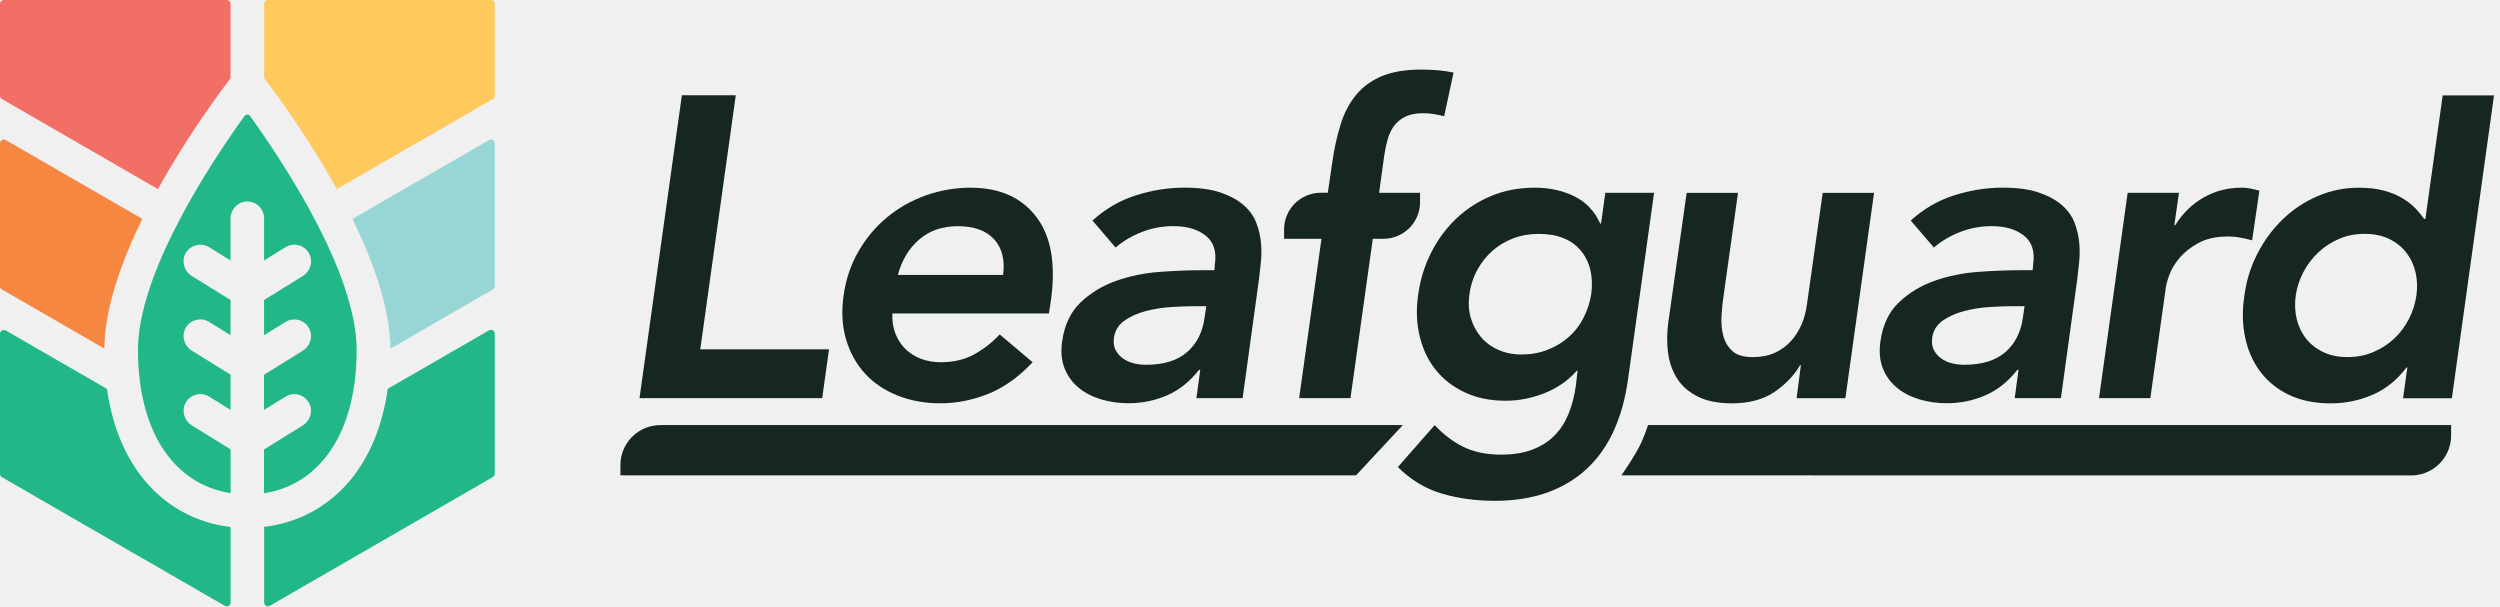
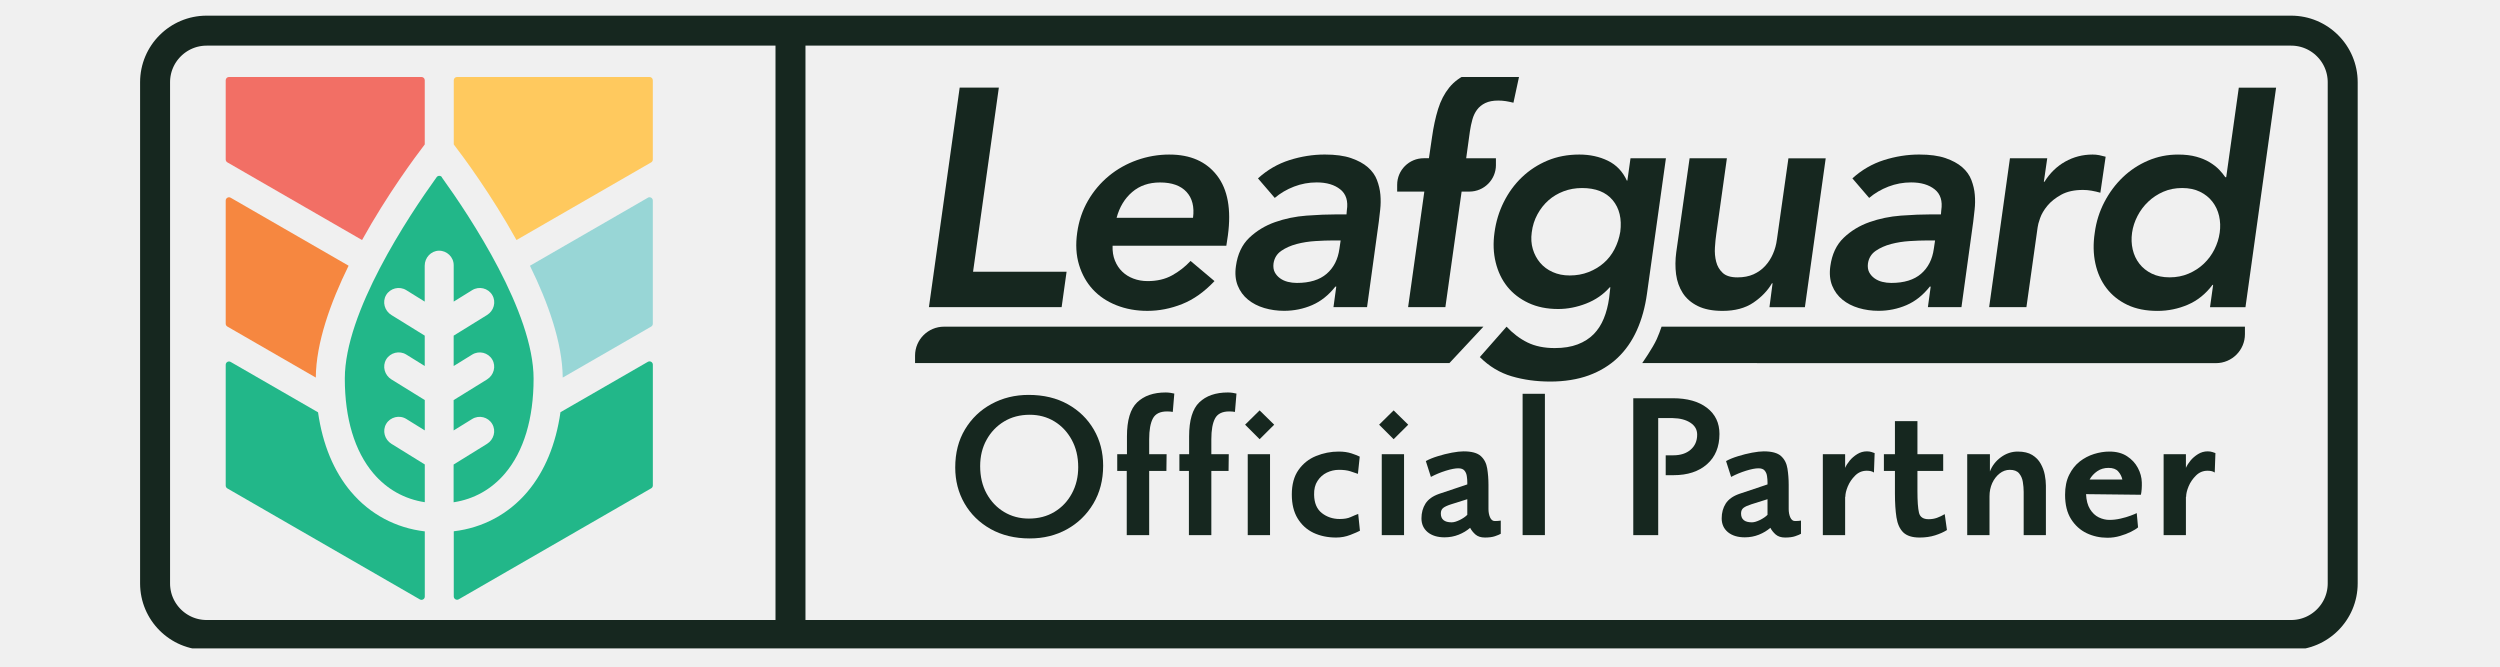
- <svg xmlns="http://www.w3.org/2000/svg" width="235" height="57" viewBox="0 0 235 57" fill="none">
-   <g clip-path="url(#clip0_881_8614)">
-     <path d="M23.545 10.926C23.403 10.728 23.107 10.728 22.965 10.926C19.83 15.286 12.969 25.656 12.969 32.887C12.969 37.23 14.04 40.797 16.071 43.2C17.542 44.941 19.457 46.015 21.677 46.356V42.241L18.045 39.992C17.305 39.533 17.03 38.562 17.474 37.816C17.918 37.07 18.913 36.815 19.662 37.28L21.674 38.529V35.22L18.042 32.97C17.302 32.511 17.027 31.54 17.471 30.794C17.915 30.048 18.91 29.794 19.659 30.259L21.672 31.508V28.198L18.039 25.949C17.299 25.49 17.024 24.519 17.468 23.773C17.912 23.027 18.907 22.773 19.656 23.237L21.669 24.486V20.57C21.669 19.7 22.349 18.954 23.217 18.939C24.084 18.924 24.824 19.635 24.824 20.517V24.486L26.837 23.24C27.586 22.775 28.575 23.015 29.024 23.776C29.474 24.537 29.193 25.496 28.453 25.952L24.821 28.201V31.511L26.834 30.265C27.583 29.8 28.572 30.04 29.021 30.8C29.465 31.546 29.19 32.52 28.45 32.976L24.818 35.226V38.535L26.831 37.289C27.58 36.824 28.569 37.064 29.018 37.825C29.468 38.585 29.187 39.541 28.447 40L24.815 42.25V46.365C27.032 46.024 28.95 44.95 30.422 43.209C32.452 40.806 33.524 37.242 33.524 32.896C33.524 25.662 26.662 15.292 23.527 10.935L23.545 10.926Z" fill="#22B789" />
-     <path d="M46.145 0H25.19C24.992 0 24.832 0.16 24.832 0.358V7.353C25.856 8.688 28.908 12.8 31.661 17.776L46.325 9.31C46.438 9.244 46.506 9.126 46.506 8.999V0.358C46.506 0.16 46.346 0 46.148 0H46.145Z" fill="#FFC95E" />
-     <path d="M45.968 13.164L33.127 20.579C35.113 24.628 36.664 28.988 36.697 32.772L46.326 27.212C46.439 27.147 46.507 27.029 46.507 26.902V13.472C46.507 13.196 46.208 13.022 45.968 13.161V13.164Z" fill="#98D6D6" />
-     <path d="M45.967 31.052L36.45 36.546C35.956 40.036 34.737 42.993 32.851 45.225C30.794 47.658 27.991 49.153 24.832 49.526V56.63C24.832 56.906 25.131 57.08 25.371 56.941L46.328 44.843C46.441 44.778 46.509 44.66 46.509 44.532V31.363C46.509 31.087 46.21 30.913 45.97 31.052H45.967Z" fill="#22B789" />
-     <path d="M13.655 45.237C11.769 43.005 10.547 40.044 10.056 36.557L0.539 31.064C0.299 30.924 0 31.099 0 31.374V44.544C0 44.671 0.068 44.79 0.181 44.855L21.138 56.953C21.378 57.092 21.677 56.917 21.677 56.642V49.538C18.521 49.165 15.715 47.673 13.658 45.237H13.655Z" fill="#22B789" />
-     <path d="M13.38 20.576L0.539 13.164C0.299 13.024 0 13.199 0 13.475V26.899C0 27.026 0.068 27.144 0.181 27.209L9.81 32.769C9.842 28.985 11.393 24.625 13.38 20.576Z" fill="#F68740" />
-     <path d="M21.674 7.353V0.358C21.674 0.16 21.514 0 21.316 0H0.358C0.16 0 0 0.16 0 0.358V8.999C0 9.126 0.068 9.244 0.181 9.31L14.845 17.776C17.598 12.8 20.653 8.688 21.674 7.353Z" fill="#F26F65" />
-     <path d="M69.163 8.957H64.096L60.114 37.425H77.286L77.928 32.84H65.824L69.163 8.957Z" fill="#16271f" />
-     <path d="M91.237 17.642C89.79 17.642 88.389 17.885 87.037 18.364C85.684 18.847 84.47 19.531 83.399 20.416C82.327 21.301 81.427 22.366 80.705 23.613C79.983 24.859 79.512 26.247 79.299 27.775C79.083 29.302 79.163 30.69 79.539 31.936C79.915 33.183 80.51 34.248 81.327 35.133C82.144 36.019 83.162 36.702 84.382 37.185C85.601 37.667 86.936 37.91 88.384 37.91C89.911 37.91 91.412 37.614 92.886 37.025C94.36 36.436 95.754 35.444 97.069 34.05L93.972 31.436C93.274 32.188 92.477 32.81 91.581 33.307C90.684 33.804 89.63 34.05 88.425 34.05C87.756 34.05 87.137 33.944 86.575 33.727C86.013 33.514 85.53 33.212 85.127 32.822C84.725 32.434 84.411 31.957 84.183 31.395C83.955 30.832 83.855 30.19 83.881 29.465H98.599L98.8 28.139C99.256 24.761 98.785 22.168 97.394 20.36C96 18.551 93.949 17.645 91.243 17.645L91.237 17.642ZM94.292 25.845H84.399C84.775 24.45 85.444 23.337 86.409 22.509C87.374 21.677 88.579 21.262 90.026 21.262C91.554 21.262 92.694 21.671 93.445 22.488C94.194 23.305 94.475 24.424 94.289 25.845H94.292Z" fill="#16271f" />
-     <path d="M118.097 20.957C117.857 20.327 117.461 19.77 116.91 19.288C116.36 18.805 115.637 18.412 114.737 18.101C113.84 17.793 112.707 17.639 111.339 17.639C109.812 17.639 108.29 17.882 106.775 18.361C105.259 18.844 103.9 19.634 102.693 20.733L104.865 23.266C105.588 22.651 106.419 22.159 107.358 21.798C108.296 21.437 109.273 21.256 110.294 21.256C111.582 21.256 112.6 21.558 113.349 22.162C114.098 22.766 114.379 23.669 114.193 24.877L114.151 25.401H112.947C111.742 25.401 110.419 25.454 108.986 25.56C107.55 25.667 106.192 25.948 104.904 26.404C103.616 26.86 102.506 27.538 101.568 28.435C100.629 29.332 100.052 30.56 99.839 32.114C99.703 33.079 99.786 33.923 100.079 34.648C100.375 35.373 100.816 35.974 101.405 36.457C101.994 36.939 102.699 37.3 103.516 37.543C104.333 37.786 105.185 37.904 106.07 37.904C107.358 37.904 108.569 37.656 109.708 37.161C110.848 36.664 111.845 35.868 112.704 34.769H112.825L112.464 37.422H116.807L118.334 26.324C118.387 25.868 118.446 25.338 118.515 24.735C118.58 24.131 118.589 23.509 118.535 22.864C118.482 22.221 118.334 21.585 118.094 20.954L118.097 20.957ZM113.231 29.864C113.044 31.232 112.494 32.309 111.582 33.103C110.67 33.893 109.383 34.29 107.722 34.29C107.319 34.29 106.932 34.242 106.556 34.148C106.18 34.053 105.845 33.899 105.549 33.686C105.253 33.473 105.025 33.209 104.865 32.901C104.706 32.594 104.649 32.212 104.706 31.756C104.812 31.06 105.147 30.516 105.712 30.128C106.274 29.74 106.938 29.444 107.701 29.243C108.465 29.041 109.27 28.914 110.114 28.861C110.957 28.808 111.715 28.781 112.384 28.781H113.391L113.231 29.867V29.864Z" fill="#16271f" />
-     <path d="M150.504 21.02H150.424C149.888 19.841 149.071 18.983 147.973 18.447C146.875 17.912 145.641 17.642 144.273 17.642C142.772 17.642 141.399 17.903 140.152 18.427C138.906 18.951 137.808 19.667 136.855 20.578C135.902 21.49 135.12 22.562 134.502 23.796C133.886 25.03 133.483 26.357 133.297 27.777C133.107 29.145 133.161 30.433 133.457 31.637C133.753 32.842 134.253 33.89 134.963 34.775C135.674 35.66 136.586 36.365 137.699 36.886C138.812 37.41 140.09 37.67 141.538 37.67C142.743 37.67 143.95 37.436 145.155 36.966C146.36 36.498 147.381 35.794 148.21 34.855H148.29L148.13 36.261C147.994 37.226 147.769 38.105 147.446 38.896C147.124 39.686 146.688 40.364 146.141 40.926C145.59 41.489 144.9 41.933 144.069 42.252C143.237 42.575 142.245 42.735 141.094 42.735C139.726 42.735 138.554 42.492 137.574 42.013C136.594 41.53 135.692 40.846 134.86 39.961L131.402 43.901C132.607 45.109 133.984 45.938 135.523 46.394C137.065 46.85 138.732 47.078 140.528 47.078C142.325 47.078 144.066 46.808 145.513 46.272C146.961 45.737 148.201 44.979 149.231 43.999C150.261 43.019 151.093 41.829 151.724 40.42C152.354 39.014 152.789 37.436 153.029 35.696L155.483 18.125H150.898L150.495 21.02H150.504ZM149.577 27.653C149.444 28.458 149.196 29.207 148.834 29.906C148.473 30.604 148.012 31.199 147.446 31.694C146.884 32.191 146.227 32.585 145.475 32.881C144.723 33.177 143.906 33.322 143.024 33.322C142.219 33.322 141.487 33.174 140.833 32.881C140.176 32.588 139.634 32.185 139.205 31.676C138.776 31.167 138.462 30.578 138.261 29.906C138.06 29.237 138.012 28.512 138.119 27.736C138.225 26.878 138.474 26.093 138.862 25.383C139.25 24.672 139.726 24.069 140.289 23.574C140.851 23.077 141.502 22.689 142.239 22.408C142.976 22.127 143.773 21.985 144.631 21.985C146.401 21.985 147.721 22.509 148.592 23.553C149.462 24.598 149.791 25.966 149.577 27.656V27.653Z" fill="#16271f" />
-     <path d="M169.842 28.66C169.762 29.302 169.594 29.921 169.339 30.51C169.085 31.099 168.75 31.623 168.333 32.079C167.918 32.535 167.415 32.896 166.826 33.165C166.237 33.434 165.538 33.568 164.736 33.568C163.878 33.568 163.241 33.372 162.827 32.984C162.412 32.597 162.128 32.114 161.983 31.537C161.835 30.96 161.782 30.344 161.823 29.687C161.862 29.03 161.924 28.435 162.004 27.899L163.372 18.128H158.547L156.818 30.311C156.685 31.303 156.679 32.256 156.797 33.165C156.919 34.077 157.206 34.888 157.661 35.598C158.117 36.309 158.769 36.871 159.612 37.288C160.456 37.703 161.521 37.913 162.809 37.913C164.416 37.913 165.746 37.558 166.791 36.847C167.835 36.137 168.641 35.299 169.203 34.334H169.283L168.88 37.431H173.466L176.159 18.131H171.334L169.845 28.666L169.842 28.66Z" fill="#16271f" />
-     <path d="M195.015 20.957C194.775 20.327 194.379 19.77 193.828 19.288C193.278 18.805 192.555 18.412 191.655 18.101C190.758 17.793 189.625 17.639 188.257 17.639C186.73 17.639 185.208 17.882 183.693 18.361C182.177 18.844 180.818 19.634 179.611 20.733L181.783 23.266C182.506 22.651 183.337 22.159 184.276 21.798C185.214 21.437 186.191 21.256 187.212 21.256C188.5 21.256 189.518 21.558 190.267 22.162C191.016 22.766 191.297 23.669 191.111 24.877L191.069 25.401H189.864C188.66 25.401 187.337 25.454 185.904 25.56C184.468 25.667 183.11 25.948 181.822 26.404C180.534 26.86 179.424 27.538 178.486 28.435C177.547 29.332 176.97 30.56 176.757 32.114C176.621 33.079 176.704 33.923 176.997 34.648C177.293 35.373 177.734 35.974 178.323 36.457C178.912 36.939 179.617 37.3 180.434 37.543C181.251 37.786 182.103 37.904 182.988 37.904C184.276 37.904 185.486 37.656 186.626 37.161C187.766 36.664 188.763 35.868 189.622 34.769H189.743L189.382 37.422H193.725L195.252 26.324C195.305 25.868 195.364 25.338 195.432 24.735C195.498 24.131 195.506 23.509 195.453 22.864C195.4 22.221 195.252 21.585 195.012 20.954L195.015 20.957ZM190.149 29.864C189.962 31.232 189.412 32.309 188.5 33.103C187.588 33.893 186.301 34.29 184.64 34.29C184.237 34.29 183.85 34.242 183.474 34.148C183.098 34.053 182.763 33.899 182.467 33.686C182.171 33.473 181.943 33.209 181.783 32.901C181.624 32.594 181.567 32.212 181.624 31.756C181.73 31.06 182.065 30.516 182.63 30.128C183.192 29.74 183.855 29.444 184.619 29.243C185.383 29.041 186.188 28.914 187.032 28.861C187.875 28.808 188.633 28.781 189.302 28.781H190.309L190.149 29.867V29.864Z" fill="#16271f" />
-     <path d="M212.383 17.924C212.086 17.844 211.805 17.776 211.539 17.722C211.27 17.669 210.988 17.642 210.695 17.642C209.408 17.642 208.224 17.95 207.137 18.566C206.051 19.182 205.16 20.055 204.464 21.18H204.384L204.825 18.125H200L197.307 37.425H202.132L203.579 27.091C203.606 26.825 203.712 26.422 203.902 25.886C204.088 25.351 204.405 24.815 204.846 24.279C205.287 23.743 205.885 23.267 206.634 22.852C207.383 22.438 208.324 22.23 209.449 22.23C209.825 22.23 210.198 22.263 210.574 22.331C210.95 22.399 211.323 22.485 211.699 22.592L212.383 17.927V17.924Z" fill="#16271f" />
-     <path d="M133.484 19.004V18.122H129.636L130.118 14.623C130.198 14.087 130.305 13.578 130.441 13.095C130.574 12.613 130.775 12.19 131.045 11.829C131.311 11.467 131.666 11.18 132.11 10.964C132.551 10.751 133.108 10.642 133.78 10.642C134.129 10.642 134.464 10.668 134.786 10.722C135.109 10.775 135.429 10.843 135.751 10.923L136.636 6.82C135.725 6.634 134.718 6.539 133.62 6.539C132.119 6.539 130.873 6.746 129.881 7.163C128.89 7.581 128.079 8.176 127.448 8.951C126.818 9.73 126.335 10.659 126.001 11.746C125.666 12.832 125.403 14.046 125.216 15.384L124.814 18.119H124.151C122.247 18.119 120.705 19.661 120.705 21.564V22.447H124.219L122.12 37.422H126.945L129.044 22.447H130.041C131.945 22.447 133.487 20.904 133.487 19.001L133.484 19.004Z" fill="#16271f" />
-     <path d="M131.018 39.959H62.074C60.002 39.959 58.32 41.64 58.32 43.712V44.683H124.852C127.365 44.683 127.466 44.683 127.466 44.683C127.673 44.467 131.864 39.962 131.867 39.959H131.021H131.018Z" fill="#16271f" />
-     <path d="M229.616 8.957L227.985 20.579H227.864C227.648 20.256 227.381 19.93 227.059 19.593C226.736 19.259 226.333 18.945 225.851 18.649C225.368 18.353 224.791 18.113 224.122 17.926C223.453 17.74 222.66 17.645 221.748 17.645C220.381 17.645 219.087 17.906 217.867 18.43C216.648 18.954 215.562 19.67 214.611 20.582C213.658 21.493 212.862 22.565 212.22 23.799C211.577 25.034 211.16 26.36 210.973 27.781C210.757 29.201 210.784 30.528 211.053 31.762C211.32 32.996 211.802 34.068 212.501 34.98C213.199 35.891 214.096 36.608 215.195 37.132C216.293 37.656 217.592 37.916 219.096 37.916C220.464 37.916 221.769 37.647 223.015 37.111C224.261 36.575 225.327 35.717 226.212 34.539H226.292L225.889 37.434H230.475L234.438 8.966H229.613L229.616 8.957ZM227.142 27.775C227.035 28.527 226.807 29.249 226.458 29.945C226.108 30.643 225.653 31.259 225.09 31.795C224.528 32.33 223.871 32.76 223.119 33.082C222.367 33.405 221.55 33.565 220.665 33.565C219.78 33.565 219.01 33.405 218.353 33.082C217.696 32.76 217.16 32.333 216.746 31.795C216.331 31.259 216.041 30.643 215.881 29.945C215.721 29.249 215.695 28.524 215.801 27.775C215.908 27.026 216.145 26.301 216.506 25.602C216.867 24.906 217.329 24.288 217.894 23.752C218.457 23.216 219.108 22.787 219.845 22.464C220.582 22.142 221.393 21.982 222.278 21.982C223.163 21.982 223.933 22.142 224.59 22.464C225.247 22.787 225.783 23.216 226.197 23.752C226.612 24.288 226.902 24.903 227.062 25.602C227.221 26.301 227.248 27.023 227.142 27.775Z" fill="#16271f" />
-     <path d="M230.406 39.959H154.917C154.731 40.512 154.53 41.054 154.299 41.569C153.787 42.718 152.413 44.683 152.413 44.683L226.653 44.689C228.725 44.689 230.406 43.008 230.406 40.936V39.962V39.959Z" fill="#16271f" />
-   </g>
+ <svg xmlns="http://www.w3.org/2000/svg" width="750" zoomAndPan="magnify" viewBox="0 0 562.5 150" height="200" preserveAspectRatio="xMidYMid meet" version="1.0">
  <defs>
-     <clipPath id="clip0_881_8614">
-       <rect width="234.441" height="57" fill="white" />
+     <g />
+     <clipPath id="9222760bc9">
+       <path d="M 31.52 3.523 L 530.57 3.523 L 530.57 145.895 L 31.52 145.895 Z M 31.52 3.523 " clip-rule="nonzero" />
+     </clipPath>
+     <clipPath id="45dbe2b5ac">
+       <path d="M 46.504 3.523 L 515.492 3.523 C 523.77 3.523 530.48 10.23 530.48 18.508 L 530.48 131.262 C 530.48 139.539 523.77 146.246 515.492 146.246 L 46.504 146.246 C 38.23 146.246 31.52 139.539 31.52 131.262 L 31.52 18.508 C 31.52 10.23 38.23 3.523 46.504 3.523 Z M 46.504 3.523 " clip-rule="nonzero" />
+     </clipPath>
+     <clipPath id="b36b0e55bd">
+       <path d="M 102 17.32 L 147 17.32 L 147 55 L 102 55 Z M 102 17.32 " clip-rule="nonzero" />
+     </clipPath>
+     <clipPath id="9e6b4941ce">
+       <path d="M 102 81 L 147 81 L 147 134.965 L 102 134.965 Z M 102 81 " clip-rule="nonzero" />
+     </clipPath>
+     <clipPath id="f7f1dbf141">
+       <path d="M 50.785 81 L 96 81 L 96 134.965 L 50.785 134.965 Z M 50.785 81 " clip-rule="nonzero" />
+     </clipPath>
+     <clipPath id="5701ac4033">
+       <path d="M 50.785 44 L 79 44 L 79 85 L 50.785 85 Z M 50.785 44 " clip-rule="nonzero" />
+     </clipPath>
+     <clipPath id="55c81be441">
+       <path d="M 50.785 17.32 L 96 17.32 L 96 55 L 50.785 55 Z M 50.785 17.32 " clip-rule="nonzero" />
+     </clipPath>
+     <clipPath id="a62d8a6506">
+       <path d="M 314 17.32 L 343 17.32 L 343 70 L 314 70 Z M 314 17.32 " clip-rule="nonzero" />
+     </clipPath>
+     <clipPath id="4df0932a5d">
+       <path d="M 471 19 L 512.125 19 L 512.125 70 L 471 70 Z M 471 19 " clip-rule="nonzero" />
    </clipPath>
  </defs>
+   <g clip-path="url(#9222760bc9)">
+     <g clip-path="url(#45dbe2b5ac)">
+       <path stroke-linecap="butt" transform="matrix(0.749334, 0, 0, 0.749334, 31.51253, 3.522622)" fill="none" stroke-linejoin="miter" d="M 20.006 0.001 L 645.88 0.001 C 656.926 0.001 665.882 8.952 665.882 19.998 L 665.882 170.47 C 665.882 181.516 656.926 190.467 645.88 190.467 L 20.006 190.467 C 8.965 190.467 0.009 181.516 0.009 170.47 L 0.009 19.998 C 0.009 8.952 8.965 0.001 20.006 0.001 Z M 20.006 0.001 " stroke="#16271f" stroke-width="18" stroke-opacity="1" stroke-miterlimit="4" />
+     </g>
+   </g>
+   <path fill="#22b789" d="M 99.438 39.871 C 99.145 39.461 98.531 39.461 98.238 39.871 C 91.762 48.867 77.582 70.27 77.582 85.195 C 77.582 94.16 79.797 101.52 83.992 106.48 C 87.035 110.074 90.992 112.293 95.578 112.996 L 95.578 104.504 L 88.074 99.859 C 86.543 98.914 85.977 96.91 86.895 95.367 C 87.809 93.828 89.867 93.305 91.414 94.262 L 95.574 96.84 L 95.574 90.012 L 88.066 85.367 C 86.539 84.422 85.969 82.418 86.887 80.879 C 87.805 79.336 89.859 78.812 91.406 79.77 L 95.566 82.348 L 95.566 75.52 L 88.062 70.875 C 86.531 69.93 85.965 67.926 86.879 66.387 C 87.797 64.844 89.852 64.32 91.402 65.277 L 95.559 67.859 L 95.559 59.773 C 95.559 57.977 96.969 56.438 98.758 56.406 C 100.551 56.379 102.082 57.844 102.082 59.664 L 102.082 67.859 L 106.238 65.285 C 107.789 64.324 109.832 64.82 110.762 66.391 C 111.691 67.961 111.109 69.941 109.578 70.883 L 102.074 75.523 L 102.074 82.355 L 106.234 79.785 C 107.781 78.824 109.824 79.32 110.754 80.891 C 111.672 82.43 111.102 84.438 109.574 85.379 L 102.066 90.023 L 102.066 96.852 L 106.227 94.281 C 107.773 93.32 109.816 93.816 110.746 95.387 C 111.676 96.957 111.098 98.93 109.566 99.879 L 102.062 104.52 L 102.062 113.012 C 106.645 112.312 110.605 110.094 113.648 106.5 C 117.844 101.539 120.059 94.184 120.059 85.215 C 120.059 70.281 105.879 48.883 99.402 39.887 Z M 99.438 39.871 " fill-opacity="1" fill-rule="nonzero" />
+   <g clip-path="url(#b36b0e55bd)">
+     <path fill="#ffc95e" d="M 146.137 17.32 L 102.836 17.32 C 102.426 17.32 102.098 17.648 102.098 18.059 L 102.098 32.496 C 104.215 35.25 110.52 43.738 116.207 54.008 L 146.512 36.535 C 146.742 36.398 146.883 36.156 146.883 35.891 L 146.883 18.059 C 146.883 17.648 146.555 17.32 146.145 17.32 Z M 146.137 17.32 " fill-opacity="1" fill-rule="nonzero" />
+   </g>
+   <path fill="#98d6d6" d="M 145.77 44.488 L 119.238 59.793 C 123.34 68.148 126.547 77.148 126.613 84.957 L 146.512 73.484 C 146.742 73.348 146.883 73.105 146.883 72.844 L 146.883 45.125 C 146.883 44.555 146.266 44.195 145.77 44.48 Z M 145.77 44.488 " fill-opacity="1" fill-rule="nonzero" />
+   <g clip-path="url(#9e6b4941ce)">
+     <path fill="#22b789" d="M 145.77 81.41 L 126.105 92.746 C 125.082 99.949 122.562 106.055 118.668 110.66 C 114.414 115.684 108.625 118.77 102.098 119.539 L 102.098 134.199 C 102.098 134.77 102.715 135.129 103.211 134.844 L 146.516 109.871 C 146.75 109.738 146.891 109.492 146.891 109.23 L 146.891 82.051 C 146.891 81.48 146.27 81.121 145.777 81.41 Z M 145.77 81.41 " fill-opacity="1" fill-rule="nonzero" />
+   </g>
+   <g clip-path="url(#f7f1dbf141)">
+     <path fill="#22b789" d="M 79 110.684 C 75.105 106.078 72.578 99.969 71.562 92.773 L 51.898 81.434 C 51.402 81.145 50.785 81.508 50.785 82.074 L 50.785 109.254 C 50.785 109.52 50.926 109.762 51.16 109.898 L 94.465 134.867 C 94.961 135.152 95.578 134.793 95.578 134.227 L 95.578 119.562 C 89.059 118.793 83.258 115.715 79.008 110.684 Z M 79 110.684 " fill-opacity="1" fill-rule="nonzero" />
+   </g>
+   <g clip-path="url(#5701ac4033)">
+     <path fill="#f68740" d="M 78.434 59.785 L 51.898 44.488 C 51.402 44.199 50.785 44.562 50.785 45.129 L 50.785 72.836 C 50.785 73.098 50.926 73.344 51.16 73.477 L 71.055 84.953 C 71.121 77.145 74.328 68.145 78.434 59.785 Z M 78.434 59.785 " fill-opacity="1" fill-rule="nonzero" />
+   </g>
+   <g clip-path="url(#55c81be441)">
+     <path fill="#f26f65" d="M 95.57 32.496 L 95.57 18.059 C 95.57 17.648 95.242 17.32 94.832 17.32 L 51.523 17.32 C 51.117 17.32 50.785 17.648 50.785 18.059 L 50.785 35.891 C 50.785 36.156 50.926 36.398 51.16 36.535 L 81.461 54.008 C 87.148 43.738 93.461 35.25 95.57 32.496 Z M 95.57 32.496 " fill-opacity="1" fill-rule="nonzero" />
+   </g>
+   <path stroke-linecap="butt" transform="matrix(0, -0.749334, 0.749334, 0, 174.4881, 144.0614)" fill="none" stroke-linejoin="miter" d="M -0.002 4.499 L 184.85 4.499 " stroke="#16271f" stroke-width="9" stroke-opacity="1" stroke-miterlimit="4" />
+   <path fill="#16271f" d="M 224.742 19.703 L 215.93 19.703 L 209.008 69.102 L 238.867 69.102 L 239.98 61.145 L 218.938 61.145 Z M 224.742 19.703 " fill-opacity="1" fill-rule="nonzero" />
+   <path fill="#16271f" d="M 263.125 34.773 C 260.605 34.773 258.172 35.195 255.82 36.027 C 253.469 36.863 251.359 38.051 249.496 39.586 C 247.633 41.121 246.066 42.973 244.809 45.133 C 243.555 47.297 242.734 49.703 242.367 52.355 C 241.988 55.008 242.129 57.414 242.781 59.578 C 243.438 61.742 244.473 63.59 245.891 65.125 C 247.312 66.66 249.082 67.848 251.203 68.684 C 253.324 69.523 255.645 69.945 258.16 69.945 C 260.816 69.945 263.426 69.43 265.992 68.406 C 268.555 67.387 270.977 65.664 273.262 63.246 L 267.879 58.711 C 266.664 60.016 265.281 61.094 263.719 61.957 C 262.16 62.82 260.328 63.246 258.234 63.246 C 257.07 63.246 255.996 63.059 255.016 62.684 C 254.039 62.316 253.199 61.793 252.5 61.113 C 251.801 60.441 251.254 59.613 250.859 58.637 C 250.461 57.66 250.285 56.547 250.332 55.289 L 275.926 55.289 L 276.273 52.988 C 277.066 47.125 276.25 42.625 273.828 39.488 C 271.406 36.348 267.84 34.777 263.133 34.777 Z M 268.434 49.008 L 251.234 49.008 C 251.887 46.586 253.051 44.656 254.73 43.219 C 256.406 41.773 258.5 41.055 261.02 41.055 C 263.676 41.055 265.656 41.766 266.965 43.18 C 268.266 44.598 268.754 46.539 268.43 49.008 Z M 268.434 49.008 " fill-opacity="1" fill-rule="nonzero" />
+   <path fill="#16271f" d="M 309.828 40.527 C 309.41 39.43 308.723 38.465 307.762 37.629 C 306.809 36.793 305.551 36.109 303.984 35.57 C 302.426 35.035 300.457 34.77 298.078 34.77 C 295.422 34.77 292.773 35.188 290.141 36.02 C 287.504 36.859 285.141 38.23 283.043 40.137 L 286.82 44.531 C 288.078 43.465 289.523 42.613 291.156 41.984 C 292.785 41.359 294.484 41.043 296.258 41.043 C 298.5 41.043 300.27 41.57 301.57 42.617 C 302.875 43.664 303.363 45.23 303.039 47.328 L 302.965 48.234 L 300.871 48.234 C 298.777 48.234 296.477 48.328 293.984 48.512 C 291.488 48.699 289.129 49.188 286.887 49.977 C 284.648 50.77 282.719 51.945 281.086 53.5 C 279.453 55.059 278.449 57.188 278.082 59.887 C 277.844 61.559 277.988 63.023 278.496 64.281 C 279.012 65.543 279.777 66.586 280.805 67.422 C 281.828 68.258 283.055 68.887 284.473 69.309 C 285.895 69.727 287.375 69.934 288.914 69.934 C 291.156 69.934 293.262 69.5 295.242 68.645 C 297.223 67.781 298.957 66.398 300.449 64.492 L 300.66 64.492 L 300.031 69.098 L 307.586 69.098 L 310.238 49.84 C 310.332 49.047 310.434 48.129 310.555 47.082 C 310.668 46.031 310.684 44.953 310.59 43.832 C 310.496 42.719 310.238 41.613 309.82 40.52 Z M 301.367 55.98 C 301.043 58.355 300.086 60.227 298.5 61.602 C 296.914 62.973 294.676 63.66 291.789 63.66 C 291.086 63.66 290.414 63.578 289.762 63.414 C 289.105 63.25 288.523 62.984 288.008 62.613 C 287.496 62.242 287.098 61.785 286.82 61.254 C 286.543 60.719 286.445 60.055 286.543 59.266 C 286.727 58.059 287.309 57.113 288.293 56.438 C 289.27 55.766 290.426 55.254 291.75 54.902 C 293.078 54.555 294.48 54.332 295.945 54.242 C 297.414 54.148 298.73 54.102 299.895 54.102 L 301.645 54.102 L 301.367 55.988 Z M 301.367 55.98 " fill-opacity="1" fill-rule="nonzero" />
+   <path fill="#16271f" d="M 366.176 40.633 L 366.039 40.633 C 365.105 38.59 363.684 37.098 361.777 36.168 C 359.867 35.238 357.719 34.773 355.344 34.773 C 352.73 34.773 350.344 35.227 348.176 36.133 C 346.012 37.043 344.102 38.285 342.445 39.867 C 340.785 41.449 339.426 43.309 338.352 45.453 C 337.281 47.594 336.582 49.895 336.258 52.359 C 335.926 54.734 336.02 56.969 336.535 59.059 C 337.051 61.148 337.918 62.969 339.152 64.504 C 340.391 66.039 341.977 67.262 343.91 68.168 C 345.848 69.074 348.07 69.527 350.586 69.527 C 352.684 69.527 354.781 69.121 356.875 68.305 C 358.973 67.492 360.746 66.27 362.188 64.641 L 362.328 64.641 L 362.047 67.082 C 361.812 68.758 361.422 70.281 360.859 71.652 C 360.301 73.027 359.543 74.203 358.59 75.18 C 357.633 76.152 356.434 76.926 354.988 77.48 C 353.539 78.039 351.816 78.316 349.812 78.316 C 347.438 78.316 345.398 77.895 343.695 77.062 C 341.988 76.227 340.422 75.039 338.977 73.504 L 332.961 80.34 C 335.059 82.438 337.453 83.875 340.129 84.664 C 342.809 85.457 345.707 85.852 348.832 85.852 C 351.953 85.852 354.98 85.383 357.5 84.453 C 360.016 83.523 362.172 82.211 363.965 80.512 C 365.754 78.809 367.199 76.746 368.297 74.301 C 369.395 71.859 370.148 69.121 370.566 66.102 L 374.832 35.609 L 366.863 35.609 L 366.16 40.633 Z M 364.566 52.145 C 364.332 53.543 363.902 54.84 363.273 56.055 C 362.645 57.266 361.844 58.297 360.859 59.156 C 359.883 60.02 358.738 60.703 357.434 61.215 C 356.125 61.73 354.703 61.98 353.172 61.98 C 351.77 61.98 350.496 61.727 349.359 61.215 C 348.219 60.707 347.277 60.008 346.531 59.125 C 345.785 58.242 345.238 57.219 344.887 56.055 C 344.539 54.895 344.457 53.633 344.641 52.289 C 344.824 50.801 345.258 49.438 345.934 48.207 C 346.609 46.973 347.438 45.926 348.414 45.066 C 349.391 44.203 350.523 43.531 351.805 43.043 C 353.086 42.555 354.473 42.309 355.965 42.309 C 359.043 42.309 361.336 43.219 362.852 45.031 C 364.363 46.844 364.938 49.219 364.566 52.148 Z M 364.566 52.145 " fill-opacity="1" fill-rule="nonzero" />
+   <path fill="#16271f" d="M 399.801 53.891 C 399.664 55.008 399.371 56.078 398.926 57.102 C 398.484 58.125 397.902 59.035 397.176 59.824 C 396.457 60.617 395.582 61.242 394.559 61.711 C 393.531 62.176 392.316 62.41 390.922 62.41 C 389.43 62.41 388.324 62.07 387.605 61.395 C 386.883 60.723 386.387 59.887 386.137 58.883 C 385.879 57.883 385.785 56.812 385.859 55.676 C 385.926 54.535 386.035 53.5 386.172 52.57 L 388.551 35.617 L 380.16 35.617 L 377.156 56.758 C 376.926 58.48 376.914 60.133 377.117 61.711 C 377.332 63.293 377.828 64.699 378.621 65.934 C 379.414 67.164 380.547 68.141 382.012 68.863 C 383.48 69.586 385.332 69.949 387.574 69.949 C 390.367 69.949 392.68 69.332 394.496 68.102 C 396.312 66.867 397.715 65.414 398.691 63.738 L 398.828 63.738 L 398.129 69.113 L 406.102 69.113 L 410.785 35.621 L 402.395 35.621 L 399.805 53.902 Z M 399.801 53.891 " fill-opacity="1" fill-rule="nonzero" />
+   <path fill="#16271f" d="M 443.57 40.527 C 443.156 39.43 442.465 38.465 441.508 37.629 C 440.551 36.793 439.293 36.109 437.73 35.57 C 436.168 35.035 434.199 34.77 431.82 34.77 C 429.164 34.77 426.52 35.188 423.887 36.02 C 421.25 36.859 418.887 38.23 416.789 40.137 L 420.562 44.531 C 421.82 43.465 423.266 42.613 424.898 41.984 C 426.531 41.359 428.23 41.043 430.004 41.043 C 432.242 41.043 434.016 41.57 435.316 42.617 C 436.617 43.664 437.105 45.23 436.785 47.328 L 436.711 48.234 L 434.617 48.234 C 432.523 48.234 430.223 48.328 427.73 48.512 C 425.234 48.699 422.871 49.188 420.633 49.977 C 418.391 50.77 416.461 51.945 414.832 53.5 C 413.199 55.059 412.195 57.188 411.824 59.887 C 411.59 61.559 411.734 63.023 412.242 64.281 C 412.758 65.543 413.523 66.586 414.547 67.422 C 415.57 68.258 416.797 68.887 418.219 69.309 C 419.641 69.727 421.121 69.934 422.66 69.934 C 424.898 69.934 427.004 69.5 428.984 68.645 C 430.969 67.781 432.699 66.398 434.195 64.492 L 434.406 64.492 L 433.777 69.098 L 441.328 69.098 L 443.984 49.84 C 444.074 49.047 444.18 48.129 444.297 47.082 C 444.41 46.031 444.426 44.953 444.332 43.832 C 444.242 42.719 443.984 41.613 443.566 40.52 Z M 435.109 55.98 C 434.785 58.355 433.828 60.227 432.242 61.602 C 430.656 62.973 428.422 63.66 425.531 63.66 C 424.832 63.66 424.16 63.578 423.504 63.414 C 422.852 63.25 422.27 62.984 421.754 62.613 C 421.238 62.242 420.844 61.785 420.562 61.254 C 420.289 60.719 420.188 60.055 420.289 59.266 C 420.473 58.059 421.055 57.113 422.035 56.438 C 423.016 55.766 424.168 55.254 425.496 54.902 C 426.824 54.555 428.223 54.332 429.691 54.242 C 431.156 54.148 432.477 54.102 433.637 54.102 L 435.391 54.102 L 435.109 55.988 Z M 435.109 55.98 " fill-opacity="1" fill-rule="nonzero" />
+   <path fill="#16271f" d="M 473.77 35.262 C 473.254 35.121 472.766 35.004 472.305 34.91 C 471.836 34.82 471.344 34.773 470.836 34.773 C 468.598 34.773 466.539 35.309 464.648 36.375 C 462.762 37.445 461.211 38.961 460 40.91 L 459.863 40.91 L 460.629 35.609 L 452.238 35.609 L 447.559 69.102 L 455.945 69.102 L 458.465 51.168 C 458.512 50.707 458.695 50.008 459.023 49.078 C 459.348 48.148 459.898 47.219 460.664 46.289 C 461.434 45.359 462.473 44.531 463.773 43.812 C 465.078 43.094 466.715 42.734 468.668 42.734 C 469.324 42.734 469.973 42.793 470.625 42.91 C 471.281 43.027 471.93 43.176 472.582 43.363 L 473.77 35.266 Z M 473.77 35.262 " fill-opacity="1" fill-rule="nonzero" />
+   <g clip-path="url(#a62d8a6506)">
+     <path fill="#16271f" d="M 336.582 37.137 L 336.582 35.605 L 329.891 35.605 L 330.73 29.535 C 330.867 28.605 331.055 27.719 331.289 26.883 C 331.523 26.047 331.871 25.312 332.34 24.684 C 332.805 24.059 333.422 23.559 334.191 23.184 C 334.961 22.816 335.93 22.625 337.098 22.625 C 337.703 22.625 338.285 22.672 338.848 22.762 C 339.406 22.855 339.965 22.973 340.523 23.113 L 342.062 15.992 C 340.48 15.668 338.727 15.504 336.82 15.504 C 334.207 15.504 332.043 15.863 330.316 16.59 C 328.594 17.312 327.184 18.348 326.086 19.691 C 324.992 21.043 324.152 22.656 323.57 24.539 C 322.988 26.426 322.531 28.531 322.207 30.852 L 321.508 35.602 L 320.355 35.602 C 317.043 35.602 314.363 38.277 314.363 41.578 L 314.363 43.109 L 320.473 43.109 L 316.824 69.098 L 325.211 69.098 L 328.863 43.109 L 330.594 43.109 C 333.906 43.109 336.586 40.434 336.586 37.129 Z M 336.582 37.137 " fill-opacity="1" fill-rule="nonzero" />
+   </g>
+   <path fill="#16271f" d="M 332.293 73.5 L 212.414 73.5 C 208.812 73.5 205.887 76.414 205.887 80.012 L 205.887 81.695 L 321.574 81.695 C 325.941 81.695 326.117 81.695 326.117 81.695 C 326.477 81.32 333.766 73.504 333.77 73.5 Z M 332.293 73.5 " fill-opacity="1" fill-rule="nonzero" />
+   <g clip-path="url(#4df0932a5d)">
+     <path fill="#16271f" d="M 503.734 19.703 L 500.898 39.867 L 500.691 39.867 C 500.312 39.309 499.852 38.742 499.289 38.156 C 498.727 37.578 498.027 37.031 497.188 36.52 C 496.348 36.004 495.348 35.59 494.184 35.266 C 493.02 34.941 491.641 34.777 490.055 34.777 C 487.68 34.777 485.43 35.23 483.309 36.141 C 481.188 37.047 479.301 38.293 477.645 39.875 C 475.988 41.457 474.605 43.316 473.488 45.457 C 472.371 47.598 471.645 49.902 471.32 52.367 C 470.945 54.832 470.992 57.133 471.457 59.273 C 471.922 61.418 472.762 63.277 473.977 64.859 C 475.191 66.441 476.75 67.684 478.66 68.594 C 480.57 69.504 482.828 69.953 485.445 69.953 C 487.824 69.953 490.09 69.488 492.258 68.559 C 494.426 67.629 496.277 66.137 497.816 64.094 L 497.957 64.094 L 497.254 69.117 L 505.23 69.117 L 512.121 19.719 L 503.73 19.719 Z M 499.434 52.355 C 499.25 53.66 498.852 54.914 498.246 56.121 C 497.637 57.332 496.844 58.402 495.867 59.332 C 494.891 60.262 493.746 61.008 492.438 61.566 C 491.133 62.125 489.711 62.402 488.172 62.402 C 486.633 62.402 485.293 62.125 484.152 61.566 C 483.008 61.008 482.078 60.266 481.359 59.332 C 480.637 58.402 480.133 57.332 479.855 56.121 C 479.574 54.914 479.531 53.656 479.715 52.355 C 479.902 51.055 480.312 49.797 480.941 48.586 C 481.566 47.379 482.371 46.305 483.355 45.375 C 484.332 44.445 485.465 43.699 486.746 43.141 C 488.027 42.582 489.438 42.305 490.977 42.305 C 492.516 42.305 493.855 42.582 494.996 43.141 C 496.141 43.699 497.07 44.445 497.789 45.375 C 498.512 46.305 499.016 47.375 499.297 48.586 C 499.57 49.797 499.617 51.051 499.434 52.355 Z M 499.434 52.355 " fill-opacity="1" fill-rule="nonzero" />
+   </g>
+   <path fill="#16271f" d="M 505.109 73.5 L 373.852 73.5 C 373.527 74.461 373.176 75.398 372.773 76.293 C 371.887 78.285 369.496 81.695 369.496 81.695 L 498.582 81.707 C 502.188 81.707 505.109 78.789 505.109 75.195 Z M 505.109 73.5 " fill-opacity="1" fill-rule="nonzero" />
+   <g fill="#16271f" fill-opacity="1">
+     <g transform="translate(213.7862, 120.3994)">
+       <g>
+         <path d="M 17.906 0.75 C 14.562 0.75 11.625 0.039 9.094 -1.375 C 6.57 -2.801 4.613 -4.723 3.219 -7.141 C 1.832 -9.555 1.141 -12.25 1.141 -15.219 C 1.141 -18.5 1.875 -21.359 3.344 -23.797 C 4.812 -26.242 6.797 -28.145 9.297 -29.5 C 11.797 -30.863 14.582 -31.547 17.656 -31.547 C 21.031 -31.547 23.973 -30.844 26.484 -29.438 C 28.992 -28.031 30.941 -26.129 32.328 -23.734 C 33.723 -21.336 34.422 -18.633 34.422 -15.625 C 34.422 -12.383 33.68 -9.531 32.203 -7.062 C 30.734 -4.602 28.758 -2.688 26.281 -1.312 C 23.801 0.059 21.008 0.75 17.906 0.75 Z M 6.75 -15.516 C 6.75 -13.172 7.234 -11.113 8.203 -9.344 C 9.18 -7.57 10.492 -6.191 12.141 -5.203 C 13.797 -4.211 15.648 -3.719 17.703 -3.719 C 19.891 -3.719 21.816 -4.223 23.484 -5.234 C 25.148 -6.242 26.453 -7.625 27.391 -9.375 C 28.336 -11.125 28.812 -13.094 28.812 -15.281 C 28.812 -17.625 28.32 -19.68 27.344 -21.453 C 26.375 -23.223 25.07 -24.602 23.438 -25.594 C 21.801 -26.582 19.957 -27.078 17.906 -27.078 C 15.719 -27.078 13.789 -26.57 12.125 -25.562 C 10.457 -24.551 9.145 -23.176 8.188 -21.438 C 7.227 -19.707 6.75 -17.734 6.75 -15.516 Z M 6.75 -15.516 " />
+       </g>
+     </g>
+   </g>
+   <g fill="#16271f" fill-opacity="1">
+     <g transform="translate(249.8926, 120.3994)">
+       <g>
+         <path d="M 13.984 -27.719 C 13.816 -27.75 13.625 -27.773 13.406 -27.797 C 13.195 -27.816 12.961 -27.828 12.703 -27.828 C 11.141 -27.828 10.078 -27.305 9.516 -26.266 C 8.953 -25.223 8.672 -23.66 8.672 -21.578 L 8.672 -18.203 L 12.594 -18.203 L 12.547 -14.438 L 8.672 -14.438 L 8.672 0 L 3.625 0 L 3.625 -14.438 L 1.484 -14.438 L 1.484 -18.203 L 3.672 -18.203 L 3.672 -22.219 C 3.672 -25.852 4.438 -28.406 5.969 -29.875 C 7.508 -31.352 9.648 -32.094 12.391 -32.094 C 12.754 -32.094 13.102 -32.066 13.438 -32.016 C 13.77 -31.961 14.066 -31.906 14.328 -31.844 Z M 13.984 -27.719 " />
+       </g>
+     </g>
+   </g>
+   <g fill="#16271f" fill-opacity="1">
+     <g transform="translate(263.8788, 120.3994)">
+       <g>
+         <path d="M 13.984 -27.719 C 13.816 -27.75 13.625 -27.773 13.406 -27.797 C 13.195 -27.816 12.961 -27.828 12.703 -27.828 C 11.141 -27.828 10.078 -27.305 9.516 -26.266 C 8.953 -25.223 8.672 -23.66 8.672 -21.578 L 8.672 -18.203 L 12.594 -18.203 L 12.547 -14.438 L 8.672 -14.438 L 8.672 0 L 3.625 0 L 3.625 -14.438 L 1.484 -14.438 L 1.484 -18.203 L 3.672 -18.203 L 3.672 -22.219 C 3.672 -25.852 4.438 -28.406 5.969 -29.875 C 7.508 -31.352 9.648 -32.094 12.391 -32.094 C 12.754 -32.094 13.102 -32.066 13.438 -32.016 C 13.77 -31.961 14.066 -31.906 14.328 -31.844 Z M 13.984 -27.719 " />
+       </g>
+     </g>
+   </g>
+   <g fill="#16271f" fill-opacity="1">
+     <g transform="translate(277.8651, 120.3994)">
+       <g>
+         <path d="M 2.281 -24.844 L 5.547 -28.062 L 8.828 -24.844 L 5.547 -21.578 Z M 2.875 -18.203 L 7.891 -18.203 L 7.891 0 L 2.875 0 Z M 2.875 -18.203 " />
+       </g>
+     </g>
+   </g>
+   <g fill="#16271f" fill-opacity="1">
+     <g transform="translate(289.1732, 120.3994)">
+       <g>
+         <path d="M 12.094 -14.688 C 11.133 -14.688 10.223 -14.477 9.359 -14.062 C 8.504 -13.645 7.805 -13.02 7.266 -12.188 C 6.723 -11.363 6.469 -10.328 6.5 -9.078 C 6.531 -7.223 7.113 -5.848 8.25 -4.953 C 9.395 -4.066 10.727 -3.625 12.25 -3.625 C 13.27 -3.625 14.086 -3.766 14.703 -4.047 C 15.316 -4.328 15.891 -4.566 16.422 -4.766 L 16.812 -0.984 C 16.383 -0.754 15.664 -0.441 14.656 -0.047 C 13.645 0.348 12.578 0.547 11.453 0.547 C 9.566 0.547 7.867 0.191 6.359 -0.516 C 4.859 -1.234 3.672 -2.312 2.797 -3.75 C 1.922 -5.188 1.484 -6.977 1.484 -9.125 C 1.484 -11.406 1.988 -13.254 3 -14.672 C 4.008 -16.098 5.32 -17.141 6.938 -17.797 C 8.562 -18.461 10.266 -18.797 12.047 -18.797 C 13.141 -18.797 14.109 -18.656 14.953 -18.375 C 15.797 -18.094 16.398 -17.852 16.766 -17.656 L 16.359 -13.781 C 15.898 -13.945 15.332 -14.141 14.656 -14.359 C 13.977 -14.578 13.125 -14.688 12.094 -14.688 Z M 12.094 -14.688 " />
+       </g>
+     </g>
+   </g>
+   <g fill="#16271f" fill-opacity="1">
+     <g transform="translate(308.0199, 120.3994)">
+       <g>
+         <path d="M 2.281 -24.844 L 5.547 -28.062 L 8.828 -24.844 L 5.547 -21.578 Z M 2.875 -18.203 L 7.891 -18.203 L 7.891 0 L 2.875 0 Z M 2.875 -18.203 " />
+       </g>
+     </g>
+   </g>
+   <g fill="#16271f" fill-opacity="1">
+     <g transform="translate(319.328, 120.3994)">
+       <g>
+         <path d="M 18.344 -3.266 L 18.344 -0.297 C 18.051 -0.129 17.613 0.051 17.031 0.25 C 16.457 0.445 15.707 0.547 14.781 0.547 C 13.883 0.547 13.172 0.316 12.641 -0.141 C 12.117 -0.609 11.723 -1.109 11.453 -1.641 C 10.723 -1.004 9.863 -0.488 8.875 -0.094 C 7.883 0.301 6.828 0.5 5.703 0.5 C 4.117 0.5 2.852 0.113 1.906 -0.656 C 0.969 -1.438 0.5 -2.473 0.5 -3.766 C 0.5 -5.023 0.801 -6.133 1.406 -7.094 C 2.02 -8.051 3.039 -8.781 4.469 -9.281 L 10.812 -11.406 L 10.812 -11.906 C 10.812 -12.332 10.773 -12.785 10.703 -13.266 C 10.641 -13.742 10.469 -14.156 10.188 -14.5 C 9.906 -14.852 9.438 -15.031 8.781 -15.031 C 8.082 -15.031 7.145 -14.848 5.969 -14.484 C 4.801 -14.117 3.688 -13.656 2.625 -13.094 L 1.484 -16.656 C 2.211 -17.062 3.102 -17.426 4.156 -17.75 C 5.219 -18.082 6.273 -18.348 7.328 -18.547 C 8.391 -18.742 9.27 -18.844 9.969 -18.844 C 11.789 -18.844 13.086 -18.488 13.859 -17.781 C 14.641 -17.07 15.117 -16.133 15.297 -14.969 C 15.484 -13.812 15.578 -12.594 15.578 -11.312 L 15.578 -5.859 C 15.578 -5.16 15.695 -4.535 15.938 -3.984 C 16.188 -3.441 16.531 -3.172 16.969 -3.172 C 17.195 -3.172 17.426 -3.176 17.656 -3.188 C 17.883 -3.207 18.113 -3.234 18.344 -3.266 Z M 7.297 -2.875 C 7.785 -2.875 8.383 -3.047 9.094 -3.391 C 9.812 -3.742 10.383 -4.133 10.812 -4.562 L 10.812 -8.078 L 7.188 -6.938 C 6.363 -6.676 5.77 -6.406 5.406 -6.125 C 5.039 -5.844 4.859 -5.422 4.859 -4.859 C 4.859 -3.535 5.672 -2.875 7.297 -2.875 Z M 7.297 -2.875 " />
+       </g>
+     </g>
+   </g>
+   <g fill="#16271f" fill-opacity="1">
+     <g transform="translate(339.7123, 120.3994)">
+       <g>
+         <path d="M 2.875 0 L 2.875 -31.797 L 7.891 -31.797 L 7.891 0 Z M 2.875 0 " />
+       </g>
+     </g>
+   </g>
+   <g fill="#16271f" fill-opacity="1">
+     <g transform="translate(351.0203, 120.3994)">
+       <g />
+     </g>
+   </g>
+   <g fill="#16271f" fill-opacity="1">
+     <g transform="translate(364.3619, 120.3994)">
+       <g>
+         <path d="M 8.734 -26.328 L 8.734 0 L 3.125 0 L 3.125 -30.797 L 12 -30.797 C 15.27 -30.797 17.836 -30.078 19.703 -28.641 C 21.578 -27.203 22.516 -25.242 22.516 -22.766 C 22.516 -19.859 21.578 -17.582 19.703 -15.938 C 17.836 -14.301 15.336 -13.484 12.203 -13.484 L 10.422 -13.484 L 10.422 -17.953 L 12.094 -17.953 C 13.75 -17.953 15.062 -18.375 16.031 -19.219 C 17.008 -20.062 17.5 -21.191 17.5 -22.609 C 17.5 -23.734 16.992 -24.625 15.984 -25.281 C 14.984 -25.945 13.656 -26.297 12 -26.328 Z M 8.734 -26.328 " />
+       </g>
+     </g>
+   </g>
+   <g fill="#16271f" fill-opacity="1">
+     <g transform="translate(386.8787, 120.3994)">
+       <g>
+         <path d="M 18.344 -3.266 L 18.344 -0.297 C 18.051 -0.129 17.613 0.051 17.031 0.25 C 16.457 0.445 15.707 0.547 14.781 0.547 C 13.883 0.547 13.172 0.316 12.641 -0.141 C 12.117 -0.609 11.723 -1.109 11.453 -1.641 C 10.723 -1.004 9.863 -0.488 8.875 -0.094 C 7.883 0.301 6.828 0.5 5.703 0.5 C 4.117 0.5 2.852 0.113 1.906 -0.656 C 0.969 -1.438 0.5 -2.473 0.5 -3.766 C 0.5 -5.023 0.801 -6.133 1.406 -7.094 C 2.02 -8.051 3.039 -8.781 4.469 -9.281 L 10.812 -11.406 L 10.812 -11.906 C 10.812 -12.332 10.773 -12.785 10.703 -13.266 C 10.641 -13.742 10.469 -14.156 10.188 -14.5 C 9.906 -14.852 9.438 -15.031 8.781 -15.031 C 8.082 -15.031 7.145 -14.848 5.969 -14.484 C 4.801 -14.117 3.688 -13.656 2.625 -13.094 L 1.484 -16.656 C 2.211 -17.062 3.102 -17.426 4.156 -17.75 C 5.219 -18.082 6.273 -18.348 7.328 -18.547 C 8.391 -18.742 9.27 -18.844 9.969 -18.844 C 11.789 -18.844 13.086 -18.488 13.859 -17.781 C 14.641 -17.07 15.117 -16.133 15.297 -14.969 C 15.484 -13.812 15.578 -12.594 15.578 -11.312 L 15.578 -5.859 C 15.578 -5.16 15.695 -4.535 15.938 -3.984 C 16.188 -3.441 16.531 -3.172 16.969 -3.172 C 17.195 -3.172 17.426 -3.176 17.656 -3.188 C 17.883 -3.207 18.113 -3.234 18.344 -3.266 Z M 7.297 -2.875 C 7.785 -2.875 8.383 -3.047 9.094 -3.391 C 9.812 -3.742 10.383 -4.133 10.812 -4.562 L 10.812 -8.078 L 7.188 -6.938 C 6.363 -6.676 5.77 -6.406 5.406 -6.125 C 5.039 -5.844 4.859 -5.422 4.859 -4.859 C 4.859 -3.535 5.672 -2.875 7.297 -2.875 Z M 7.297 -2.875 " />
+       </g>
+     </g>
+   </g>
+   <g fill="#16271f" fill-opacity="1">
+     <g transform="translate(407.2629, 120.3994)">
+       <g>
+         <path d="M 12.797 -18.844 C 13.191 -18.844 13.547 -18.789 13.859 -18.688 C 14.172 -18.594 14.395 -18.516 14.531 -18.453 L 14.375 -14.078 C 14.145 -14.242 13.891 -14.352 13.609 -14.406 C 13.328 -14.457 13.039 -14.484 12.75 -14.484 C 11.75 -14.484 10.883 -14.125 10.156 -13.406 C 9.438 -12.695 8.883 -11.891 8.5 -10.984 C 8.125 -10.078 7.938 -9.289 7.938 -8.625 L 7.891 -8.625 L 7.891 0 L 2.875 0 L 2.875 -18.203 L 7.891 -18.203 L 7.891 -15.125 C 8.117 -15.656 8.461 -16.203 8.922 -16.766 C 9.391 -17.328 9.953 -17.812 10.609 -18.219 C 11.273 -18.633 12.004 -18.844 12.797 -18.844 Z M 12.797 -18.844 " />
+       </g>
+     </g>
+   </g>
+   <g fill="#16271f" fill-opacity="1">
+     <g transform="translate(422.9851, 120.3994)">
+       <g>
+         <path d="M 0.891 -14.438 L 0.891 -18.203 L 3.375 -18.203 L 3.375 -25.641 L 8.438 -25.641 L 8.438 -18.203 L 14.234 -18.203 L 14.234 -14.438 L 8.438 -14.438 L 8.438 -9.875 C 8.438 -7.656 8.551 -6.051 8.781 -5.062 C 9.008 -4.07 9.734 -3.578 10.953 -3.578 C 11.617 -3.578 12.25 -3.68 12.844 -3.891 C 13.438 -4.109 14.016 -4.383 14.578 -4.719 L 15.078 -1.141 C 14.348 -0.68 13.461 -0.285 12.422 0.047 C 11.379 0.379 10.211 0.547 8.922 0.547 C 7.273 0.547 6.051 0.16 5.25 -0.609 C 4.457 -1.391 3.945 -2.516 3.719 -3.984 C 3.488 -5.461 3.375 -7.258 3.375 -9.375 L 3.375 -14.438 Z M 0.891 -14.438 " />
+       </g>
+     </g>
+   </g>
+   <g fill="#16271f" fill-opacity="1">
+     <g transform="translate(439.7488, 120.3994)">
+       <g>
+         <path d="M 7.891 -8.734 L 7.891 0 L 2.875 0 L 2.875 -18.203 L 7.984 -18.203 L 7.984 -14.328 C 8.484 -15.617 9.312 -16.688 10.469 -17.531 C 11.625 -18.375 12.879 -18.797 14.234 -18.797 C 15.586 -18.797 16.676 -18.539 17.5 -18.031 C 18.332 -17.52 18.969 -16.863 19.406 -16.062 C 19.852 -15.27 20.16 -14.438 20.328 -13.562 C 20.492 -12.688 20.578 -11.883 20.578 -11.156 L 20.578 0 L 15.578 0 L 15.578 -9.719 C 15.578 -10.445 15.516 -11.191 15.391 -11.953 C 15.273 -12.711 14.992 -13.359 14.547 -13.891 C 14.109 -14.422 13.41 -14.688 12.453 -14.688 C 11.617 -14.688 10.852 -14.41 10.156 -13.859 C 9.469 -13.316 8.914 -12.598 8.5 -11.703 C 8.094 -10.805 7.891 -9.816 7.891 -8.734 Z M 7.891 -8.734 " />
+       </g>
+     </g>
+   </g>
+   <g fill="#16271f" fill-opacity="1">
+     <g transform="translate(463.1584, 120.3994)">
+       <g>
+         <path d="M 18.75 -11.859 C 18.781 -10.797 18.711 -9.867 18.547 -9.078 L 6.203 -9.219 C 6.266 -7.832 6.562 -6.707 7.094 -5.844 C 7.625 -4.988 8.285 -4.367 9.078 -3.984 C 9.867 -3.609 10.66 -3.422 11.453 -3.422 C 12.285 -3.422 13.129 -3.52 13.984 -3.719 C 14.848 -3.914 15.609 -4.141 16.266 -4.391 C 16.93 -4.641 17.379 -4.828 17.609 -4.953 L 17.906 -1.734 C 17.57 -1.441 17.039 -1.113 16.312 -0.75 C 15.582 -0.383 14.766 -0.07 13.859 0.188 C 12.953 0.457 12.004 0.594 11.016 0.594 C 9.328 0.594 7.766 0.246 6.328 -0.438 C 4.891 -1.133 3.723 -2.191 2.828 -3.609 C 1.93 -5.035 1.484 -6.859 1.484 -9.078 C 1.484 -10.828 1.789 -12.32 2.406 -13.562 C 3.02 -14.801 3.812 -15.801 4.781 -16.562 C 5.758 -17.32 6.832 -17.883 8 -18.25 C 9.176 -18.613 10.328 -18.797 11.453 -18.797 C 13.047 -18.797 14.367 -18.445 15.422 -17.75 C 16.484 -17.062 17.297 -16.188 17.859 -15.125 C 18.422 -14.07 18.719 -12.984 18.75 -11.859 Z M 11.25 -15.125 C 10.289 -15.125 9.445 -14.875 8.719 -14.375 C 8 -13.883 7.426 -13.258 7 -12.5 L 14.375 -12.5 C 14.219 -13.195 13.906 -13.805 13.438 -14.328 C 12.977 -14.859 12.25 -15.125 11.25 -15.125 Z M 11.25 -15.125 " />
+       </g>
+     </g>
+   </g>
+   <g fill="#16271f" fill-opacity="1">
+     <g transform="translate(483.9394, 120.3994)">
+       <g>
+         <path d="M 12.797 -18.844 C 13.191 -18.844 13.547 -18.789 13.859 -18.688 C 14.172 -18.594 14.395 -18.516 14.531 -18.453 L 14.375 -14.078 C 14.145 -14.242 13.891 -14.352 13.609 -14.406 C 13.328 -14.457 13.039 -14.484 12.75 -14.484 C 11.75 -14.484 10.883 -14.125 10.156 -13.406 C 9.438 -12.695 8.883 -11.891 8.5 -10.984 C 8.125 -10.078 7.938 -9.289 7.938 -8.625 L 7.891 -8.625 L 7.891 0 L 2.875 0 L 2.875 -18.203 L 7.891 -18.203 L 7.891 -15.125 C 8.117 -15.656 8.461 -16.203 8.922 -16.766 C 9.391 -17.328 9.953 -17.812 10.609 -18.219 C 11.273 -18.633 12.004 -18.844 12.797 -18.844 Z M 12.797 -18.844 " />
+       </g>
+     </g>
+   </g>
</svg>
